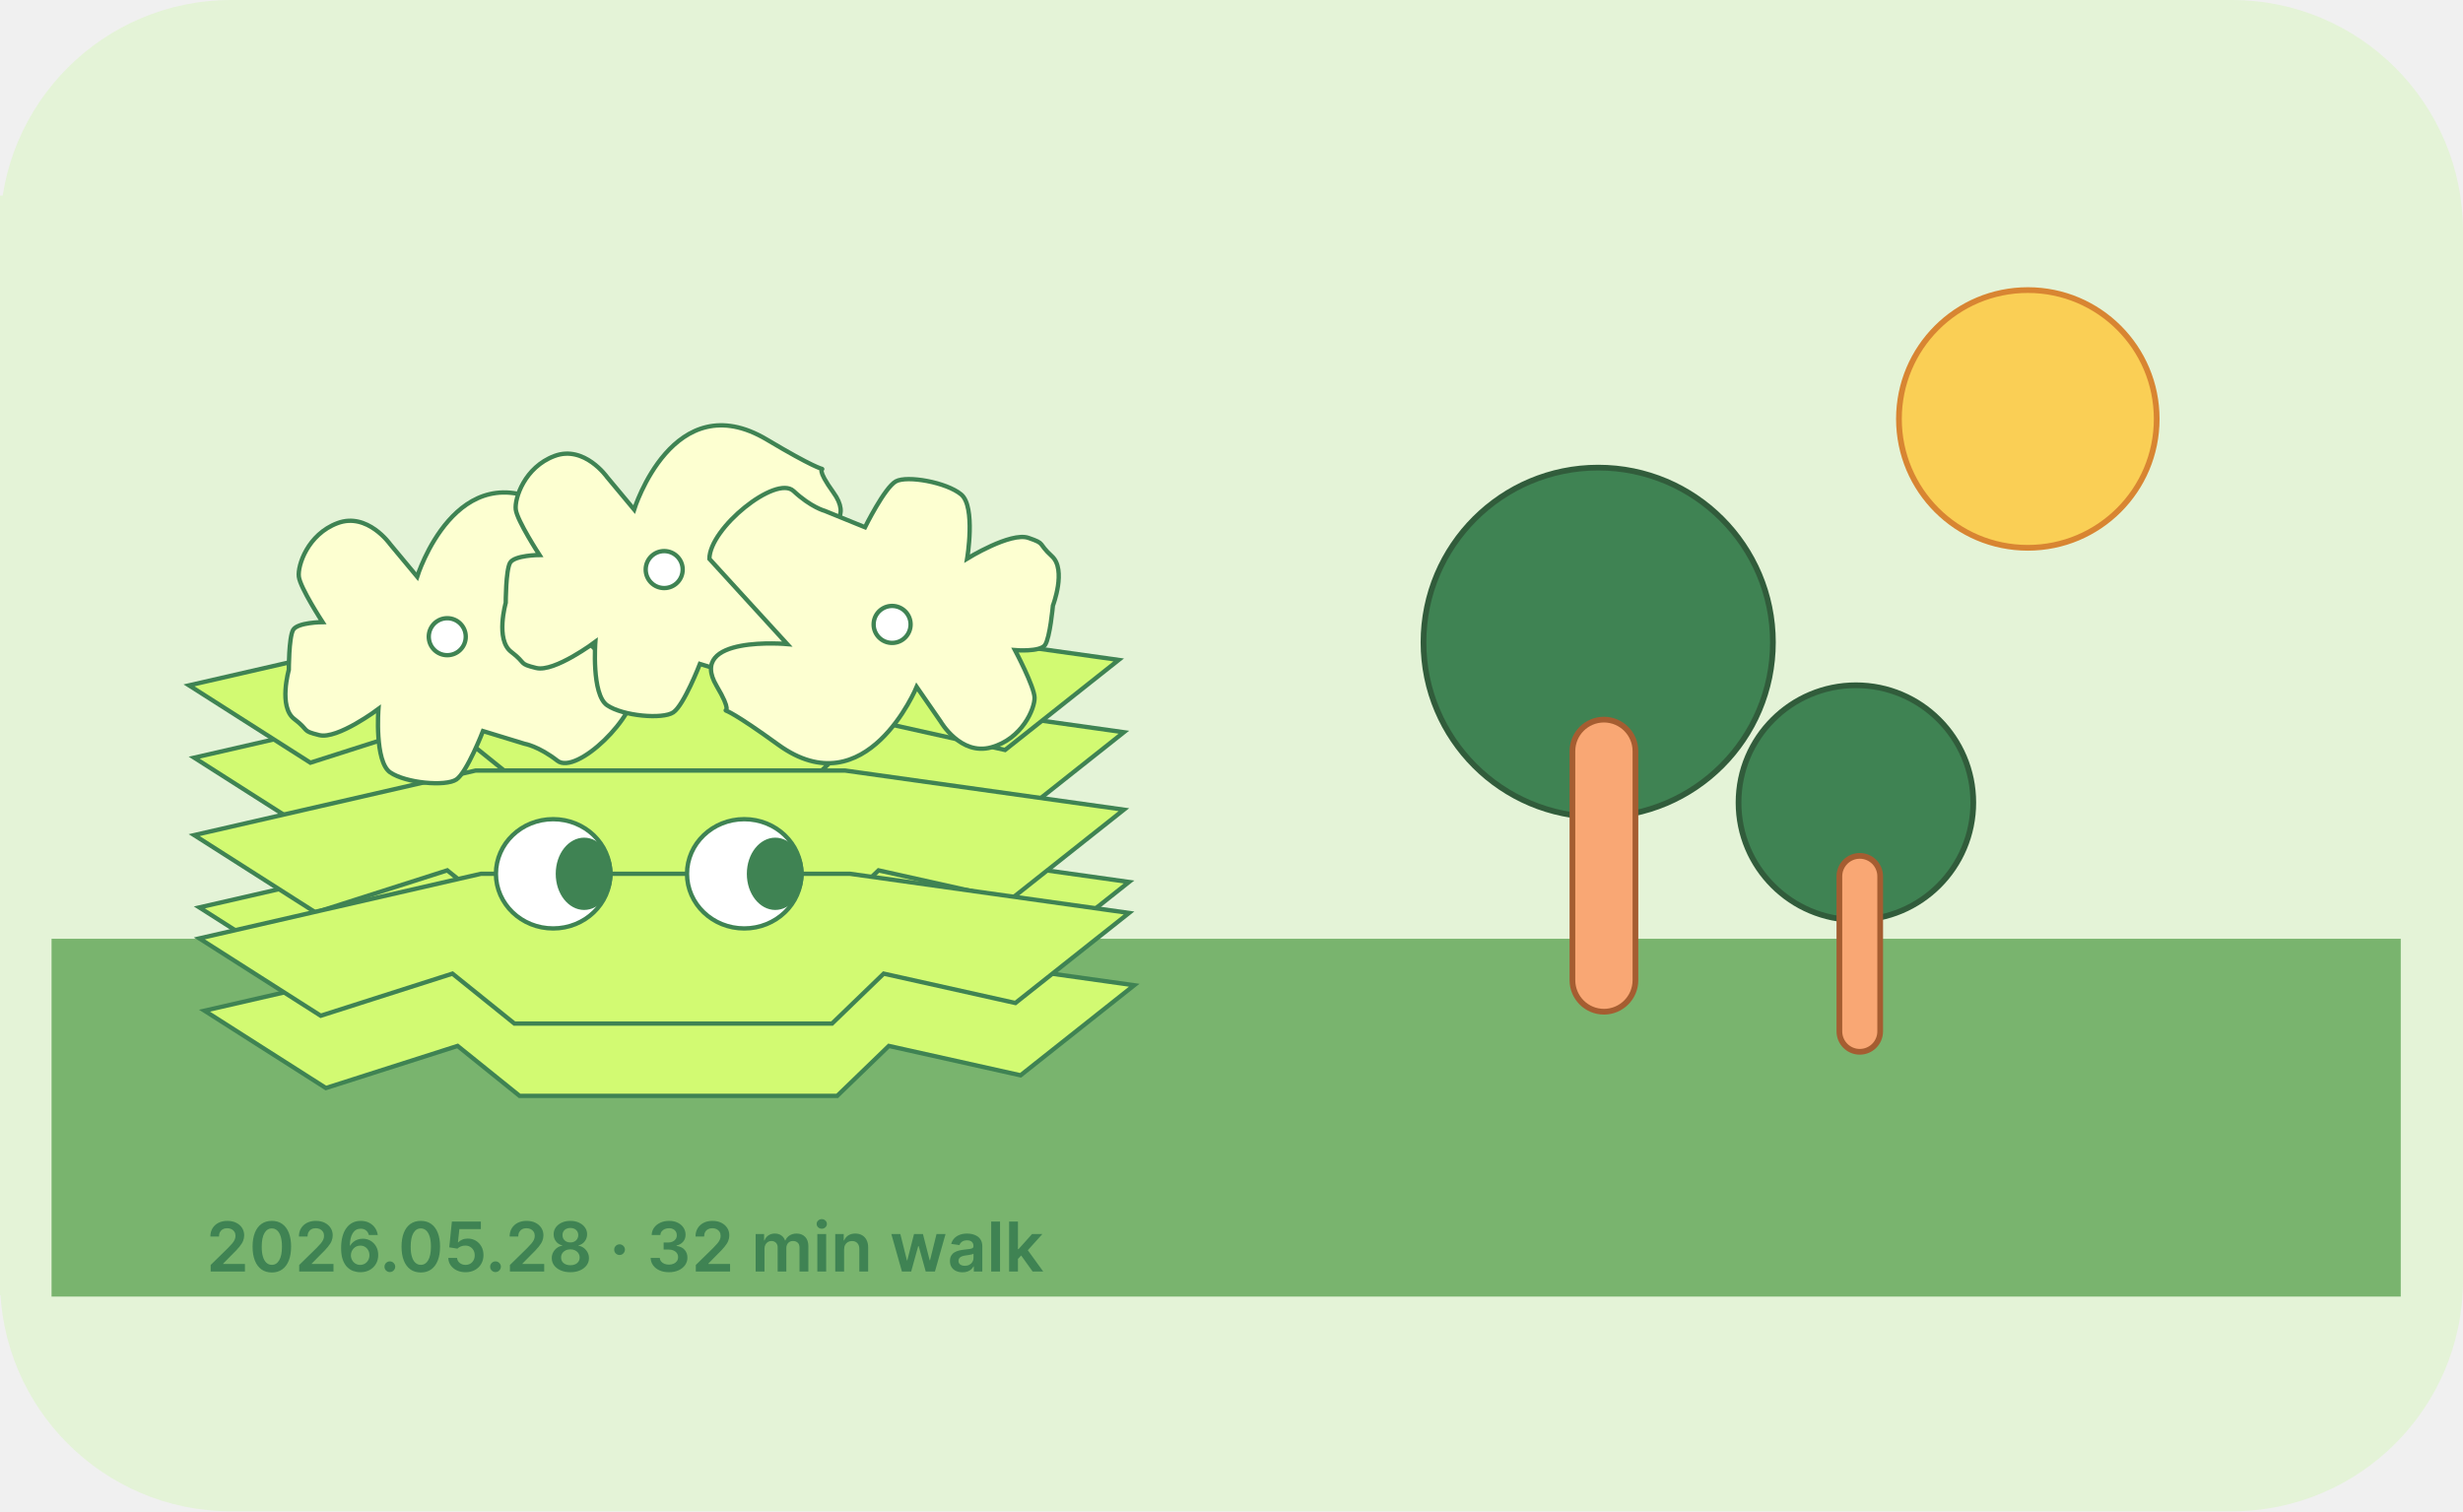
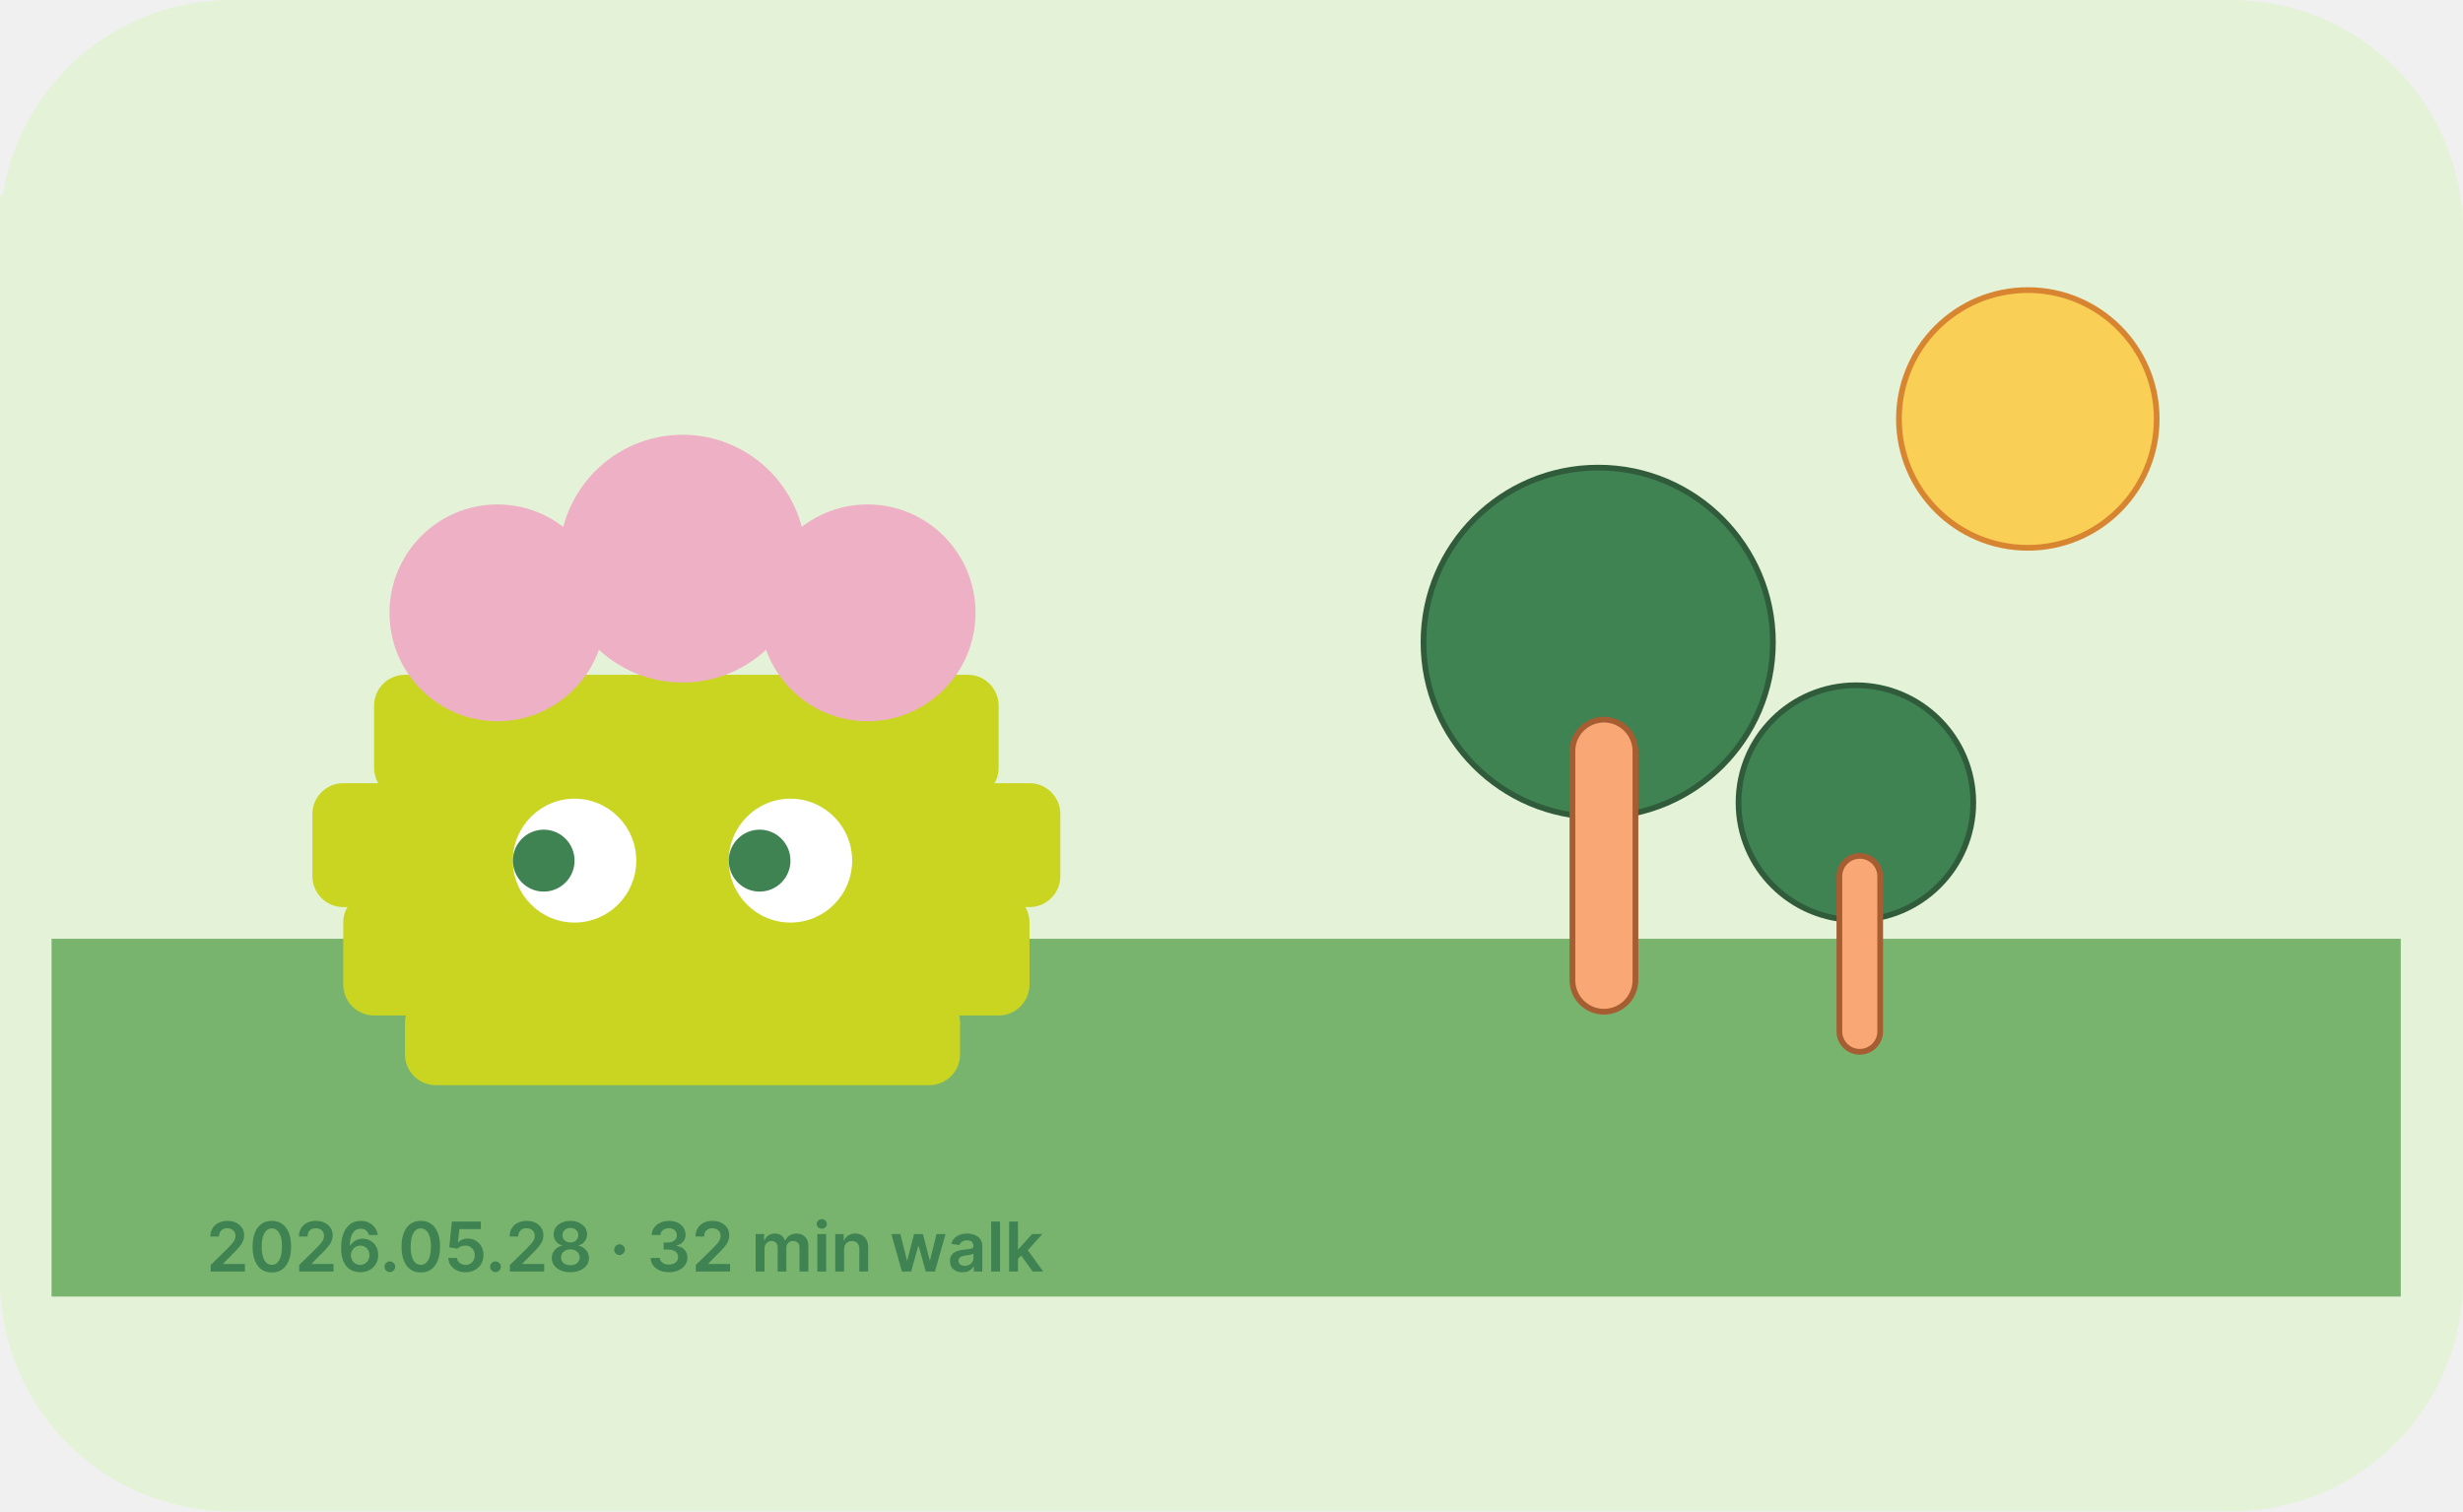
<svg xmlns="http://www.w3.org/2000/svg" width="277" height="170" viewBox="0 0 277 170" fill="none">
  <rect width="277" height="170" rx="26" fill="#E4F3D7" />
  <rect y="22" width="265.423" height="123.692" fill="#E4F3D7" />
  <rect x="5.798" y="105.598" width="264.202" height="40.247" fill="#79B46E" />
  <path d="M23.692 143.029V142.293L25.644 140.38C25.831 140.191 25.986 140.024 26.111 139.877C26.235 139.731 26.328 139.589 26.391 139.452C26.453 139.314 26.484 139.168 26.484 139.012C26.484 138.835 26.444 138.683 26.363 138.557C26.283 138.429 26.172 138.33 26.031 138.26C25.89 138.191 25.73 138.156 25.551 138.156C25.366 138.156 25.204 138.194 25.065 138.271C24.926 138.346 24.818 138.453 24.741 138.592C24.666 138.731 24.628 138.897 24.628 139.089H23.659C23.659 138.732 23.741 138.422 23.903 138.159C24.066 137.895 24.291 137.691 24.576 137.546C24.863 137.402 25.193 137.33 25.564 137.33C25.941 137.33 26.273 137.4 26.558 137.541C26.844 137.682 27.065 137.875 27.223 138.12C27.382 138.365 27.461 138.645 27.461 138.96C27.461 139.171 27.421 139.378 27.34 139.581C27.26 139.784 27.118 140.009 26.915 140.256C26.714 140.503 26.431 140.802 26.067 141.154L25.098 142.139V142.178H27.546V143.029H23.692ZM30.572 143.136C30.12 143.136 29.732 143.021 29.408 142.793C29.086 142.562 28.838 142.23 28.664 141.796C28.492 141.361 28.406 140.836 28.406 140.223C28.407 139.61 28.494 139.088 28.666 138.658C28.84 138.226 29.088 137.897 29.41 137.67C29.734 137.443 30.122 137.33 30.572 137.33C31.022 137.33 31.409 137.443 31.733 137.67C32.057 137.897 32.305 138.226 32.477 138.658C32.651 139.09 32.738 139.612 32.738 140.223C32.738 140.838 32.651 141.363 32.477 141.799C32.305 142.233 32.057 142.564 31.733 142.793C31.411 143.021 31.024 143.136 30.572 143.136ZM30.572 142.277C30.923 142.277 31.2 142.104 31.404 141.758C31.609 141.41 31.711 140.898 31.711 140.223C31.711 139.777 31.664 139.401 31.571 139.098C31.478 138.794 31.346 138.565 31.176 138.411C31.006 138.256 30.804 138.178 30.572 138.178C30.222 138.178 29.946 138.352 29.743 138.699C29.54 139.045 29.437 139.553 29.435 140.223C29.433 140.672 29.478 141.049 29.57 141.354C29.663 141.66 29.795 141.89 29.965 142.046C30.135 142.2 30.337 142.277 30.572 142.277ZM33.65 143.029V142.293L35.602 140.38C35.788 140.191 35.944 140.024 36.069 139.877C36.193 139.731 36.286 139.589 36.349 139.452C36.411 139.314 36.442 139.168 36.442 139.012C36.442 138.835 36.402 138.683 36.321 138.557C36.241 138.429 36.13 138.33 35.989 138.26C35.848 138.191 35.688 138.156 35.508 138.156C35.324 138.156 35.162 138.194 35.023 138.271C34.883 138.346 34.776 138.453 34.699 138.592C34.624 138.731 34.586 138.897 34.586 139.089H33.617C33.617 138.732 33.698 138.422 33.861 138.159C34.024 137.895 34.248 137.691 34.534 137.546C34.821 137.402 35.151 137.33 35.522 137.33C35.899 137.33 36.23 137.4 36.516 137.541C36.801 137.682 37.023 137.875 37.18 138.12C37.34 138.365 37.419 138.645 37.419 138.96C37.419 139.171 37.379 139.378 37.298 139.581C37.218 139.784 37.076 140.009 36.873 140.256C36.672 140.503 36.389 140.802 36.025 141.154L35.056 142.139V142.178H37.504V143.029H33.65ZM40.51 143.106C40.241 143.104 39.979 143.057 39.722 142.966C39.466 142.872 39.236 142.721 39.031 142.513C38.826 142.302 38.663 142.023 38.542 141.675C38.421 141.326 38.362 140.893 38.364 140.377C38.364 139.896 38.415 139.466 38.517 139.089C38.62 138.712 38.767 138.394 38.959 138.134C39.151 137.872 39.383 137.673 39.654 137.535C39.927 137.398 40.231 137.33 40.568 137.33C40.921 137.33 41.234 137.399 41.507 137.538C41.782 137.677 42.003 137.868 42.171 138.109C42.34 138.349 42.444 138.62 42.484 138.922H41.482C41.431 138.706 41.326 138.534 41.167 138.406C41.009 138.276 40.81 138.211 40.568 138.211C40.178 138.211 39.878 138.38 39.668 138.719C39.459 139.057 39.354 139.522 39.352 140.113H39.39C39.48 139.952 39.596 139.814 39.739 139.699C39.882 139.583 40.043 139.495 40.222 139.432C40.403 139.368 40.595 139.336 40.796 139.336C41.125 139.336 41.421 139.415 41.683 139.572C41.946 139.73 42.155 139.947 42.309 140.223C42.462 140.498 42.538 140.812 42.536 141.167C42.538 141.537 42.454 141.869 42.284 142.164C42.114 142.457 41.877 142.687 41.573 142.856C41.269 143.024 40.915 143.108 40.51 143.106ZM40.505 142.282C40.704 142.282 40.883 142.234 41.04 142.137C41.198 142.04 41.322 141.909 41.414 141.744C41.505 141.579 41.55 141.394 41.548 141.189C41.55 140.988 41.506 140.806 41.416 140.643C41.328 140.48 41.207 140.351 41.051 140.256C40.896 140.161 40.718 140.113 40.519 140.113C40.37 140.113 40.232 140.142 40.104 140.198C39.976 140.255 39.864 140.334 39.769 140.434C39.674 140.533 39.599 140.649 39.544 140.78C39.491 140.91 39.464 141.049 39.462 141.198C39.464 141.394 39.509 141.574 39.599 141.739C39.689 141.903 39.812 142.035 39.97 142.134C40.127 142.233 40.305 142.282 40.505 142.282ZM43.846 143.089C43.679 143.089 43.537 143.031 43.418 142.914C43.299 142.796 43.24 142.654 43.242 142.485C43.24 142.321 43.299 142.18 43.418 142.062C43.537 141.945 43.679 141.887 43.846 141.887C44.007 141.887 44.147 141.945 44.266 142.062C44.387 142.18 44.448 142.321 44.45 142.485C44.448 142.597 44.419 142.698 44.362 142.79C44.307 142.881 44.234 142.955 44.142 143.01C44.053 143.063 43.954 143.089 43.846 143.089ZM47.324 143.136C46.872 143.136 46.484 143.021 46.16 142.793C45.838 142.562 45.59 142.23 45.416 141.796C45.244 141.361 45.158 140.836 45.158 140.223C45.16 139.61 45.247 139.088 45.419 138.658C45.593 138.226 45.841 137.897 46.163 137.67C46.487 137.443 46.874 137.33 47.324 137.33C47.775 137.33 48.162 137.443 48.486 137.67C48.809 137.897 49.057 138.226 49.23 138.658C49.403 139.09 49.49 139.612 49.49 140.223C49.49 140.838 49.403 141.363 49.23 141.799C49.057 142.233 48.809 142.564 48.486 142.793C48.163 143.021 47.776 143.136 47.324 143.136ZM47.324 142.277C47.676 142.277 47.953 142.104 48.156 141.758C48.361 141.41 48.464 140.898 48.464 140.223C48.464 139.777 48.417 139.401 48.324 139.098C48.23 138.794 48.098 138.565 47.928 138.411C47.758 138.256 47.557 138.178 47.324 138.178C46.975 138.178 46.698 138.352 46.495 138.699C46.292 139.045 46.19 139.553 46.188 140.223C46.186 140.672 46.231 141.049 46.322 141.354C46.416 141.66 46.547 141.89 46.718 142.046C46.888 142.2 47.09 142.277 47.324 142.277ZM52.357 143.106C51.991 143.106 51.663 143.037 51.374 142.9C51.085 142.761 50.855 142.57 50.685 142.329C50.517 142.087 50.427 141.811 50.416 141.5H51.404C51.423 141.73 51.523 141.919 51.704 142.065C51.885 142.21 52.103 142.282 52.357 142.282C52.557 142.282 52.734 142.236 52.89 142.145C53.045 142.053 53.168 141.926 53.258 141.763C53.347 141.6 53.391 141.415 53.389 141.206C53.391 140.994 53.346 140.805 53.255 140.64C53.163 140.476 53.038 140.347 52.879 140.253C52.719 140.158 52.536 140.111 52.33 140.111C52.161 140.109 51.996 140.14 51.833 140.204C51.67 140.268 51.541 140.352 51.446 140.456L50.526 140.305L50.82 137.406H54.081V138.257H51.663L51.501 139.748H51.533C51.638 139.626 51.785 139.524 51.975 139.443C52.166 139.361 52.374 139.32 52.601 139.32C52.942 139.32 53.246 139.4 53.513 139.561C53.78 139.721 53.991 139.94 54.144 140.22C54.298 140.5 54.375 140.821 54.375 141.181C54.375 141.553 54.289 141.884 54.117 142.175C53.947 142.464 53.71 142.692 53.406 142.859C53.104 143.023 52.754 143.106 52.357 143.106ZM55.729 143.089C55.562 143.089 55.42 143.031 55.301 142.914C55.182 142.796 55.123 142.654 55.125 142.485C55.123 142.321 55.182 142.18 55.301 142.062C55.42 141.945 55.562 141.887 55.729 141.887C55.89 141.887 56.03 141.945 56.149 142.062C56.27 142.18 56.331 142.321 56.333 142.485C56.331 142.597 56.302 142.698 56.245 142.79C56.19 142.881 56.117 142.955 56.026 143.01C55.936 143.063 55.837 143.089 55.729 143.089ZM57.348 143.029V142.293L59.3 140.38C59.487 140.191 59.642 140.024 59.767 139.877C59.891 139.731 59.984 139.589 60.047 139.452C60.109 139.314 60.14 139.168 60.14 139.012C60.14 138.835 60.1 138.683 60.019 138.557C59.939 138.429 59.828 138.33 59.687 138.26C59.546 138.191 59.386 138.156 59.207 138.156C59.022 138.156 58.86 138.194 58.721 138.271C58.582 138.346 58.474 138.453 58.397 138.592C58.322 138.731 58.284 138.897 58.284 139.089H57.315C57.315 138.732 57.397 138.422 57.559 138.159C57.722 137.895 57.947 137.691 58.232 137.546C58.519 137.402 58.849 137.33 59.22 137.33C59.597 137.33 59.929 137.4 60.214 137.541C60.5 137.682 60.721 137.875 60.879 138.12C61.038 138.365 61.117 138.645 61.117 138.96C61.117 139.171 61.077 139.378 60.997 139.581C60.916 139.784 60.774 140.009 60.571 140.256C60.37 140.503 60.087 140.802 59.723 141.154L58.754 142.139V142.178H61.203V143.029H57.348ZM64.148 143.106C63.74 143.106 63.378 143.037 63.061 142.9C62.746 142.763 62.499 142.575 62.32 142.337C62.142 142.097 62.054 141.825 62.056 141.522C62.054 141.286 62.106 141.069 62.21 140.871C62.314 140.673 62.455 140.509 62.633 140.377C62.812 140.243 63.012 140.158 63.231 140.122V140.083C62.942 140.019 62.708 139.872 62.528 139.641C62.351 139.409 62.263 139.141 62.265 138.837C62.263 138.548 62.344 138.29 62.507 138.063C62.669 137.836 62.893 137.657 63.176 137.527C63.46 137.395 63.784 137.33 64.148 137.33C64.509 137.33 64.83 137.395 65.112 137.527C65.395 137.657 65.619 137.836 65.782 138.063C65.946 138.29 66.029 138.548 66.029 138.837C66.029 139.141 65.938 139.409 65.757 139.641C65.578 139.872 65.346 140.019 65.062 140.083V140.122C65.282 140.158 65.48 140.243 65.655 140.377C65.833 140.509 65.974 140.673 66.078 140.871C66.184 141.069 66.237 141.286 66.237 141.522C66.237 141.825 66.148 142.097 65.968 142.337C65.789 142.575 65.542 142.763 65.227 142.9C64.914 143.037 64.555 143.106 64.148 143.106ZM64.148 142.321C64.359 142.321 64.542 142.285 64.697 142.213C64.853 142.14 64.974 142.038 65.06 141.906C65.146 141.774 65.189 141.622 65.191 141.45C65.189 141.271 65.143 141.113 65.051 140.975C64.962 140.836 64.838 140.727 64.681 140.649C64.525 140.57 64.348 140.531 64.148 140.531C63.947 140.531 63.767 140.57 63.61 140.649C63.453 140.727 63.328 140.836 63.237 140.975C63.147 141.113 63.103 141.271 63.105 141.45C63.103 141.622 63.145 141.774 63.231 141.906C63.317 142.036 63.438 142.138 63.594 142.211C63.751 142.284 63.936 142.321 64.148 142.321ZM64.148 139.759C64.32 139.759 64.472 139.724 64.604 139.655C64.737 139.585 64.843 139.488 64.92 139.364C64.996 139.239 65.036 139.096 65.038 138.933C65.036 138.772 64.997 138.631 64.922 138.51C64.847 138.387 64.743 138.293 64.609 138.227C64.476 138.16 64.322 138.126 64.148 138.126C63.971 138.126 63.814 138.16 63.679 138.227C63.545 138.293 63.441 138.387 63.366 138.51C63.292 138.631 63.257 138.772 63.259 138.933C63.257 139.096 63.294 139.239 63.368 139.364C63.445 139.486 63.551 139.583 63.684 139.655C63.82 139.724 63.974 139.759 64.148 139.759ZM69.681 141.17C69.514 141.17 69.371 141.112 69.252 140.995C69.133 140.877 69.075 140.735 69.077 140.566C69.075 140.402 69.133 140.261 69.252 140.143C69.371 140.026 69.514 139.968 69.681 139.968C69.842 139.968 69.982 140.026 70.101 140.143C70.222 140.261 70.283 140.402 70.285 140.566C70.283 140.678 70.254 140.779 70.197 140.871C70.142 140.963 70.069 141.036 69.977 141.091C69.887 141.144 69.789 141.17 69.681 141.17ZM75.235 143.106C74.84 143.106 74.488 143.038 74.181 142.903C73.875 142.767 73.634 142.579 73.456 142.337C73.279 142.095 73.184 141.816 73.173 141.5H74.206C74.215 141.652 74.265 141.784 74.357 141.898C74.448 142.009 74.57 142.096 74.722 142.159C74.874 142.221 75.044 142.252 75.232 142.252C75.434 142.252 75.612 142.217 75.768 142.148C75.923 142.076 76.045 141.977 76.133 141.851C76.221 141.725 76.264 141.579 76.262 141.415C76.264 141.244 76.22 141.094 76.13 140.964C76.04 140.834 75.91 140.733 75.74 140.66C75.572 140.586 75.369 140.55 75.131 140.55H74.634V139.765H75.131C75.327 139.765 75.498 139.731 75.644 139.663C75.792 139.595 75.909 139.5 75.993 139.378C76.077 139.253 76.118 139.109 76.116 138.947C76.118 138.787 76.082 138.649 76.009 138.532C75.938 138.413 75.836 138.321 75.704 138.255C75.575 138.189 75.422 138.156 75.246 138.156C75.074 138.156 74.915 138.187 74.768 138.249C74.622 138.311 74.504 138.4 74.414 138.516C74.325 138.629 74.277 138.764 74.272 138.922H73.291C73.299 138.607 73.389 138.331 73.563 138.093C73.739 137.853 73.973 137.666 74.266 137.533C74.559 137.397 74.887 137.33 75.251 137.33C75.627 137.33 75.953 137.4 76.229 137.541C76.507 137.68 76.722 137.868 76.874 138.104C77.026 138.34 77.102 138.601 77.102 138.886C77.104 139.203 77.01 139.468 76.822 139.682C76.635 139.896 76.39 140.036 76.086 140.102V140.146C76.481 140.201 76.784 140.348 76.995 140.585C77.207 140.822 77.312 141.115 77.311 141.467C77.311 141.782 77.221 142.063 77.041 142.312C76.864 142.559 76.619 142.753 76.306 142.894C75.995 143.035 75.638 143.106 75.235 143.106ZM78.253 143.029V142.293L80.205 140.38C80.391 140.191 80.547 140.024 80.671 139.877C80.796 139.731 80.889 139.589 80.951 139.452C81.014 139.314 81.045 139.168 81.045 139.012C81.045 138.835 81.004 138.683 80.924 138.557C80.844 138.429 80.733 138.33 80.592 138.26C80.451 138.191 80.291 138.156 80.111 138.156C79.927 138.156 79.765 138.194 79.626 138.271C79.486 138.346 79.378 138.453 79.302 138.592C79.227 138.731 79.189 138.897 79.189 139.089H78.22C78.22 138.732 78.301 138.422 78.464 138.159C78.627 137.895 78.851 137.691 79.137 137.546C79.424 137.402 79.754 137.33 80.125 137.33C80.502 137.33 80.833 137.4 81.119 137.541C81.404 137.682 81.626 137.875 81.783 138.12C81.942 138.365 82.022 138.645 82.022 138.96C82.022 139.171 81.982 139.378 81.901 139.581C81.821 139.784 81.679 140.009 81.476 140.256C81.275 140.503 80.992 140.802 80.627 141.154L79.658 142.139V142.178H82.107V143.029H78.253ZM84.983 143.029V138.812H85.933V139.529H85.982C86.07 139.287 86.216 139.098 86.419 138.963C86.622 138.826 86.864 138.757 87.146 138.757C87.432 138.757 87.672 138.827 87.868 138.966C88.066 139.103 88.205 139.291 88.285 139.529H88.329C88.423 139.294 88.58 139.108 88.802 138.969C89.025 138.828 89.289 138.757 89.595 138.757C89.983 138.757 90.3 138.88 90.545 139.125C90.79 139.37 90.913 139.728 90.913 140.198V143.029H89.916V140.352C89.916 140.09 89.847 139.899 89.708 139.778C89.569 139.656 89.398 139.594 89.197 139.594C88.957 139.594 88.77 139.669 88.634 139.82C88.501 139.968 88.434 140.161 88.434 140.399V143.029H87.459V140.311C87.459 140.093 87.393 139.919 87.261 139.789C87.132 139.659 86.961 139.594 86.751 139.594C86.608 139.594 86.478 139.631 86.361 139.704C86.244 139.776 86.151 139.877 86.081 140.009C86.011 140.139 85.977 140.291 85.977 140.465V143.029H84.983ZM91.921 143.029V138.812H92.915V143.029H91.921ZM92.421 138.214C92.263 138.214 92.128 138.161 92.014 138.057C91.901 137.951 91.844 137.824 91.844 137.675C91.844 137.525 91.901 137.398 92.014 137.294C92.128 137.188 92.263 137.135 92.421 137.135C92.58 137.135 92.715 137.188 92.827 137.294C92.94 137.398 92.997 137.525 92.997 137.675C92.997 137.824 92.94 137.951 92.827 138.057C92.715 138.161 92.58 138.214 92.421 138.214ZM94.93 140.558V143.029H93.937V138.812H94.887V139.529H94.936C95.033 139.292 95.188 139.105 95.4 138.966C95.614 138.827 95.879 138.757 96.193 138.757C96.484 138.757 96.738 138.819 96.954 138.944C97.172 139.068 97.34 139.249 97.459 139.485C97.58 139.721 97.639 140.007 97.637 140.344V143.029H96.644V140.498C96.644 140.216 96.57 139.995 96.424 139.836C96.279 139.677 96.079 139.597 95.823 139.597C95.649 139.597 95.494 139.636 95.359 139.712C95.225 139.788 95.12 139.896 95.043 140.039C94.968 140.182 94.93 140.355 94.93 140.558ZM101.436 143.029L100.244 138.812H101.257L101.998 141.777H102.037L102.794 138.812H103.797L104.554 141.76H104.595L105.326 138.812H106.341L105.147 143.029H104.112L103.322 140.179H103.264L102.473 143.029H101.436ZM108.249 143.114C107.981 143.114 107.741 143.066 107.527 142.971C107.314 142.874 107.146 142.731 107.022 142.543C106.899 142.354 106.838 142.122 106.838 141.846C106.838 141.608 106.882 141.411 106.969 141.255C107.057 141.1 107.177 140.975 107.329 140.882C107.481 140.789 107.652 140.718 107.842 140.671C108.035 140.621 108.233 140.585 108.438 140.564C108.685 140.538 108.886 140.515 109.039 140.495C109.193 140.473 109.305 140.44 109.374 140.396C109.446 140.35 109.481 140.28 109.481 140.185V140.168C109.481 139.961 109.42 139.801 109.297 139.688C109.175 139.574 108.998 139.518 108.768 139.518C108.524 139.518 108.331 139.571 108.188 139.677C108.047 139.783 107.952 139.908 107.903 140.053L106.975 139.921C107.048 139.665 107.169 139.451 107.337 139.279C107.506 139.105 107.712 138.975 107.955 138.889C108.198 138.801 108.467 138.757 108.762 138.757C108.965 138.757 109.167 138.781 109.369 138.828C109.57 138.876 109.754 138.955 109.921 139.065C110.087 139.173 110.221 139.32 110.321 139.507C110.424 139.693 110.475 139.927 110.475 140.207V143.029H109.52V142.45H109.487C109.426 142.567 109.341 142.676 109.232 142.779C109.124 142.88 108.987 142.961 108.822 143.023C108.66 143.084 108.468 143.114 108.249 143.114ZM108.507 142.384C108.706 142.384 108.879 142.344 109.026 142.266C109.172 142.185 109.285 142.079 109.363 141.947C109.444 141.815 109.484 141.672 109.484 141.516V141.019C109.453 141.045 109.4 141.069 109.325 141.091C109.252 141.113 109.169 141.132 109.078 141.148C108.986 141.165 108.896 141.179 108.806 141.192C108.716 141.205 108.639 141.216 108.573 141.225C108.424 141.245 108.292 141.278 108.175 141.324C108.057 141.37 107.965 141.434 107.897 141.516C107.83 141.597 107.796 141.701 107.796 141.829C107.796 142.012 107.863 142.15 107.996 142.244C108.13 142.337 108.3 142.384 108.507 142.384ZM112.468 137.406V143.029H111.474V137.406H112.468ZM114.396 141.706L114.393 140.506H114.553L116.068 138.812H117.229L115.365 140.887H115.159L114.396 141.706ZM113.49 143.029V137.406H114.484V143.029H113.49ZM116.137 143.029L114.764 141.11L115.434 140.41L117.325 143.029H116.137Z" fill="#3F8353" />
-   <path d="M21.84 85.227L53.497 77.96H95.028L126.395 82.364L113.616 92.493L98.804 89.19L92.995 94.805H57.272L50.302 89.19L35.49 93.924L21.84 85.227Z" fill="#D2FA72" stroke="#3F8353" stroke-width="0.488" />
-   <path d="M21.259 77.094L52.916 69.828H94.448L125.814 74.232L113.035 84.361L98.223 81.058L92.415 86.673H56.691L49.721 81.058L34.909 85.792L21.259 77.094Z" fill="#D2FA72" stroke="#3F8353" stroke-width="0.488" />
-   <path d="M22.421 102.072L54.078 94.805H95.609L126.976 99.209L114.197 109.338L99.385 106.035L93.576 111.65H57.853L50.883 106.035L36.071 110.769L22.421 102.072Z" fill="#D2FA72" stroke="#3F8353" stroke-width="0.488" />
-   <path d="M21.84 93.939L53.497 86.673H95.028L126.395 91.077L113.616 101.206L98.804 97.903L92.995 103.518H57.272L50.302 97.903L35.49 102.637L21.84 93.939Z" fill="#D2FA72" stroke="#3F8353" stroke-width="0.488" />
-   <path d="M23.002 113.689L54.659 106.422H96.19L127.557 110.826L114.778 120.955L99.966 117.652L94.157 123.267H58.434L51.464 117.652L36.652 122.387L23.002 113.689Z" fill="#D2FA72" stroke="#3F8353" stroke-width="0.488" />
-   <path d="M22.421 105.557L54.078 98.29H95.609L126.976 102.694L114.197 112.823L99.385 109.52L93.576 115.135H57.853L50.883 109.52L36.071 114.255L22.421 105.557Z" fill="#D2FA72" stroke="#3F8353" stroke-width="0.488" />
-   <path d="M51.323 87.683C52.519 86.882 54.318 82.234 54.318 82.234L58.982 83.66C58.982 83.66 60.557 83.917 62.689 85.574C64.821 87.231 71.739 80.568 71.427 77.121L61.852 68.362C61.852 68.362 73.235 68.362 69.339 62.958C65.443 57.554 72.381 63.276 61.852 57.001C51.323 50.725 46.92 64.868 46.92 64.868L43.883 61.223C43.883 61.223 41.322 57.584 37.962 58.844C34.603 60.104 33.455 63.614 33.609 64.868C33.763 66.122 36.278 69.981 36.278 69.981C36.278 69.981 33.448 69.997 32.964 70.859C32.48 71.721 32.48 75.352 32.48 75.352C32.48 75.352 31.297 79.51 33.09 80.872C34.883 82.234 33.847 82.182 35.905 82.69C37.962 83.199 42.561 79.747 42.561 79.747C42.561 79.747 42.105 85.667 43.883 86.882C45.661 88.098 50.127 88.484 51.323 87.683Z" fill="#FDFFD1" stroke="#3F8353" stroke-width="0.488" />
-   <path d="M62.21 92.145C65.775 92.145 68.647 94.906 68.647 98.29C68.647 101.674 65.775 104.436 62.21 104.436C58.645 104.436 55.775 101.674 55.775 98.29C55.775 94.906 58.645 92.145 62.21 92.145Z" fill="white" stroke="#3F8353" stroke-width="0.488" />
-   <circle cx="50.301" cy="71.62" r="2.08" fill="white" stroke="#3F8353" stroke-width="0.488" />
-   <path d="M75.719 80.132C76.916 79.331 78.715 74.683 78.715 74.683L83.378 76.109C83.378 76.109 84.953 76.366 87.086 78.023C89.218 79.68 96.135 73.016 95.823 69.57L86.249 60.811C86.249 60.811 97.631 60.811 93.735 55.407C89.84 50.003 96.777 55.725 86.249 49.45C75.719 43.174 71.317 57.317 71.317 57.317L68.279 53.672C68.279 53.672 65.718 50.033 62.359 51.293C58.999 52.552 57.851 56.063 58.005 57.317C58.16 58.571 60.675 62.429 60.675 62.429C60.675 62.429 57.844 62.446 57.361 63.308C56.877 64.17 56.877 67.801 56.877 67.801C56.877 67.801 55.694 71.959 57.487 73.321C59.279 74.683 58.244 74.63 60.301 75.139C62.359 75.647 66.957 72.196 66.957 72.196C66.957 72.196 66.502 78.116 68.279 79.331C70.057 80.546 74.523 80.933 75.719 80.132Z" fill="#FDFFD1" stroke="#3F8353" stroke-width="0.488" />
-   <circle cx="74.698" cy="64.069" r="2.08" fill="white" stroke="#3F8353" stroke-width="0.488" />
-   <path d="M100.753 54.148C99.49 54.839 97.282 59.307 97.282 59.307L92.765 57.469C92.765 57.469 91.219 57.072 89.244 55.231C87.269 53.389 79.781 59.406 79.784 62.866L88.535 72.449C88.535 72.449 77.198 71.428 80.594 77.159C83.989 82.891 77.592 76.57 87.516 83.764C97.441 90.958 103.093 77.266 103.093 77.266L105.792 81.169C105.792 81.169 108.016 85.023 111.475 84.07C114.934 83.116 116.392 79.722 116.351 78.46C116.31 77.197 114.151 73.129 114.151 73.129C114.151 73.129 116.971 73.366 117.53 72.551C118.089 71.736 118.415 68.119 118.415 68.119C118.415 68.119 119.966 64.084 118.302 62.567C116.639 61.049 117.665 61.195 115.662 60.504C113.658 59.813 108.769 62.838 108.769 62.838C108.769 62.838 109.753 56.983 108.091 55.613C106.43 54.243 102.016 53.458 100.753 54.148Z" fill="#FDFFD1" stroke="#3F8353" stroke-width="0.488" />
-   <circle cx="100.332" cy="70.238" r="2.08" transform="rotate(-174.858 100.332 70.2383)" fill="white" stroke="#3F8353" stroke-width="0.488" />
-   <path d="M65.694 94.468C67.273 94.468 68.645 96.122 68.645 98.291C68.645 100.459 67.272 102.113 65.694 102.113C64.116 102.113 62.744 100.459 62.744 98.291C62.744 96.122 64.116 94.469 65.694 94.468Z" fill="white" />
-   <path d="M65.694 94.468C67.273 94.468 68.645 96.122 68.645 98.291C68.645 100.459 67.272 102.113 65.694 102.113C64.116 102.113 62.744 100.459 62.744 98.291C62.744 96.122 64.116 94.469 65.694 94.468Z" fill="#3F8353" />
-   <path d="M65.694 94.468C67.273 94.468 68.645 96.122 68.645 98.291C68.645 100.459 67.272 102.113 65.694 102.113C64.116 102.113 62.744 100.459 62.744 98.291C62.744 96.122 64.116 94.469 65.694 94.468Z" stroke="#3F8353" stroke-width="0.488" />
-   <path d="M83.701 92.145C87.266 92.145 90.137 94.906 90.137 98.29C90.137 101.674 87.266 104.436 83.701 104.436C80.136 104.436 77.265 101.674 77.265 98.29C77.265 94.906 80.136 92.145 83.701 92.145Z" fill="white" stroke="#3F8353" stroke-width="0.488" />
-   <path d="M87.187 94.468C88.765 94.468 90.138 96.122 90.138 98.291C90.138 100.459 88.765 102.113 87.187 102.113C85.609 102.113 84.237 100.459 84.237 98.291C84.237 96.122 85.609 94.469 87.187 94.468Z" fill="white" />
-   <path d="M87.187 94.468C88.765 94.468 90.138 96.122 90.138 98.291C90.138 100.459 88.765 102.113 87.187 102.113C85.609 102.113 84.237 100.459 84.237 98.291C84.237 96.122 85.609 94.469 87.187 94.468Z" fill="#3F8353" />
-   <path d="M87.187 94.468C88.765 94.468 90.138 96.122 90.138 98.291C90.138 100.459 88.765 102.113 87.187 102.113C85.609 102.113 84.237 100.459 84.237 98.291C84.237 96.122 85.609 94.469 87.187 94.468Z" stroke="#3F8353" stroke-width="0.488" />
+   <g clip-path="url(#clip0_1_1542)">
+     <path d="M108.845 75.904H45.54C43.624 75.904 42.071 77.464 42.071 79.388V86.356C42.071 88.281 43.624 89.84 45.54 89.84H108.845C110.76 89.84 112.313 88.281 112.313 86.356V79.388C112.313 77.464 110.76 75.904 108.845 75.904Z" fill="#C9D520" />
+     <path d="M115.782 88.098H38.602C36.687 88.098 35.134 89.658 35.134 91.582V98.55C35.134 100.474 36.687 102.034 38.602 102.034H115.782C117.698 102.034 119.251 100.474 119.251 98.55V91.582C119.251 89.658 117.698 88.098 115.782 88.098Z" fill="#C9D520" />
+     <path d="M112.313 100.292H42.071C40.156 100.292 38.602 101.852 38.602 103.776V110.744C38.602 112.668 40.156 114.228 42.071 114.228H112.313C114.229 114.228 115.782 112.668 115.782 110.744V103.776C115.782 101.852 114.229 100.292 112.313 100.292Z" fill="#C9D520" />
+     <path d="M104.509 111.615H49.009C47.093 111.615 45.54 113.175 45.54 115.099V118.583C45.54 120.507 47.093 122.067 49.009 122.067H104.509C106.424 122.067 107.977 120.507 107.977 118.583V115.099C107.977 113.175 106.424 111.615 104.509 111.615Z" fill="#C9D520" />
+     <path d="M55.946 81.13C62.651 81.13 68.087 75.671 68.087 68.937C68.087 62.202 62.651 56.743 55.946 56.743C49.241 56.743 43.806 62.202 43.806 68.937C43.806 75.671 49.241 81.13 55.946 81.13Z" fill="#EEB0C4" />
+     <path d="M97.571 81.13C104.276 81.13 109.712 75.671 109.712 68.937C109.712 62.202 104.276 56.743 97.571 56.743C90.866 56.743 85.431 62.202 85.431 68.937C85.431 75.671 90.866 81.13 97.571 81.13Z" fill="#EEB0C4" />
+     <path d="M76.759 76.775C84.422 76.775 90.634 70.536 90.634 62.84C90.634 55.143 84.422 48.904 76.759 48.904C69.096 48.904 62.884 55.143 62.884 62.84C62.884 70.536 69.096 76.775 76.759 76.775Z" fill="#EEB0C4" />
+     <path d="M64.618 103.776C68.45 103.776 71.556 100.657 71.556 96.808C71.556 92.96 68.45 89.84 64.618 89.84C60.787 89.84 57.681 92.96 57.681 96.808C57.681 100.657 60.787 103.776 64.618 103.776Z" fill="white" />
+     <path d="M61.149 100.292C63.065 100.292 64.618 98.732 64.618 96.808C64.618 94.884 63.065 93.324 61.149 93.324C59.234 93.324 57.681 94.884 57.681 96.808C57.681 98.732 59.234 100.292 61.149 100.292Z" fill="#3F8353" />
+     <path d="M88.899 103.776C92.731 103.776 95.837 100.657 95.837 96.808C95.837 92.96 92.731 89.84 88.899 89.84C85.068 89.84 81.962 92.96 81.962 96.808C81.962 100.657 85.068 103.776 88.899 103.776Z" fill="white" />
+     <path d="M85.431 100.292C87.346 100.292 88.899 98.732 88.899 96.808C88.899 94.884 87.346 93.324 85.431 93.324C83.515 93.324 81.962 94.884 81.962 96.808C81.962 98.732 83.515 100.292 85.431 100.292Z" fill="#3F8353" />
+   </g>
  <circle cx="179.741" cy="72.25" r="19.649" fill="#3F8353" stroke="#315C3B" stroke-width="0.644" />
  <circle cx="208.724" cy="90.282" r="13.2" fill="#3F8353" stroke="#315C3B" stroke-width="0.644" />
  <rect x="176.842" y="80.947" width="7.087" height="32.856" rx="3.543" fill="#F9A774" stroke="#A55D31" stroke-width="0.644" />
  <rect x="206.865" y="96.274" width="4.59" height="22.038" rx="2.295" fill="#F9A774" stroke="#A55D31" stroke-width="0.644" />
  <circle cx="228.058" cy="47.125" r="14.495" fill="#FACF55" stroke="#D88532" stroke-width="0.644" />
+   <defs>
+     <clipPath id="clip0_1_1542">
+       <rect width="111" height="111.487" fill="white" transform="translate(21.2588 28)" />
+     </clipPath>
+   </defs>
</svg>
